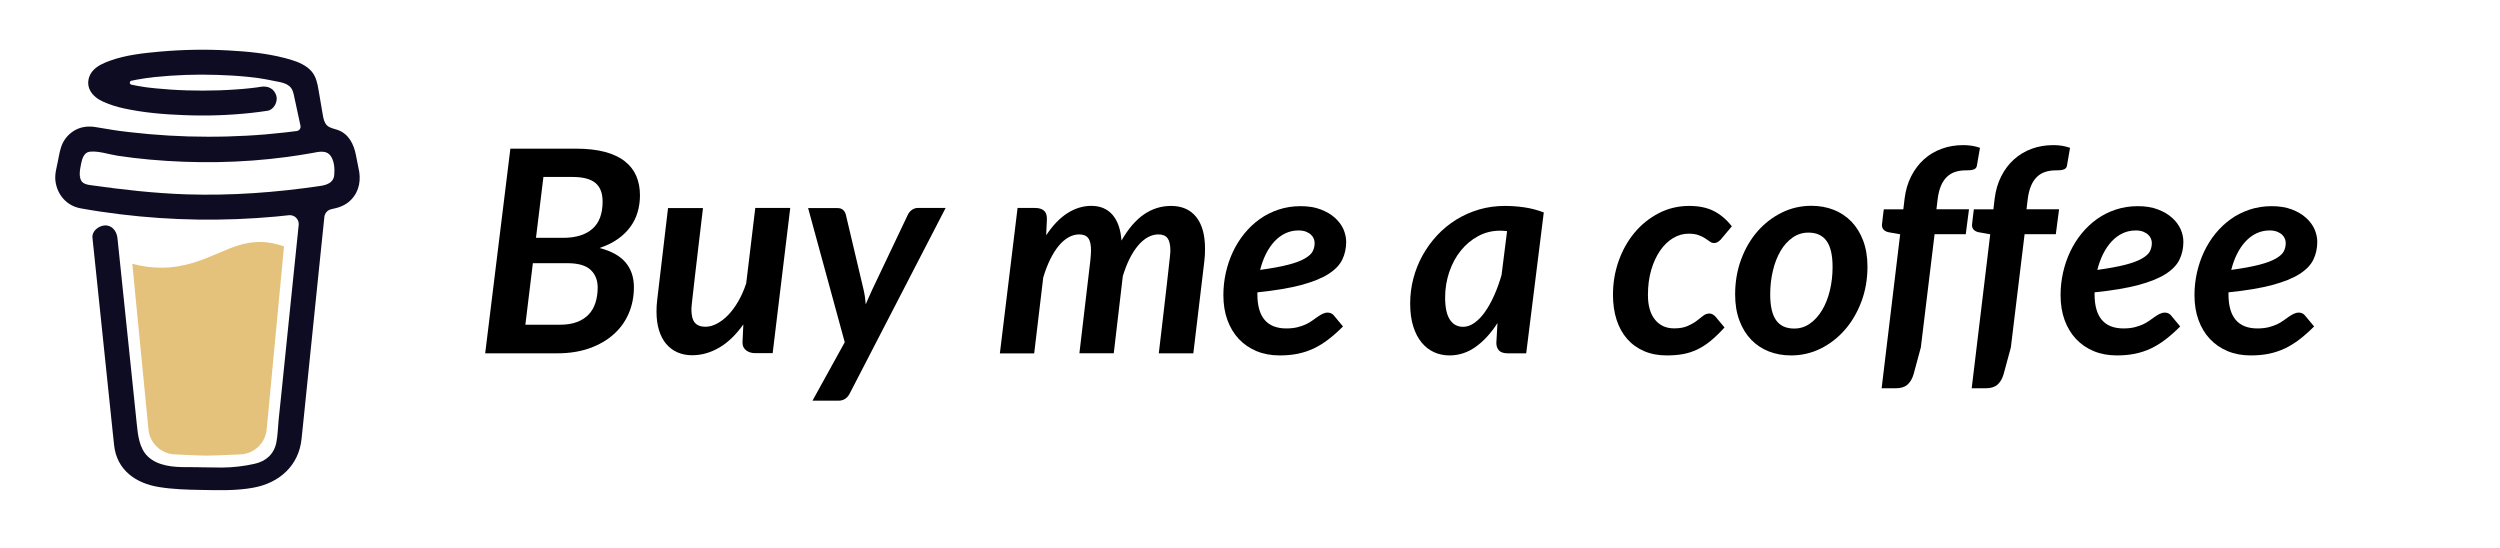
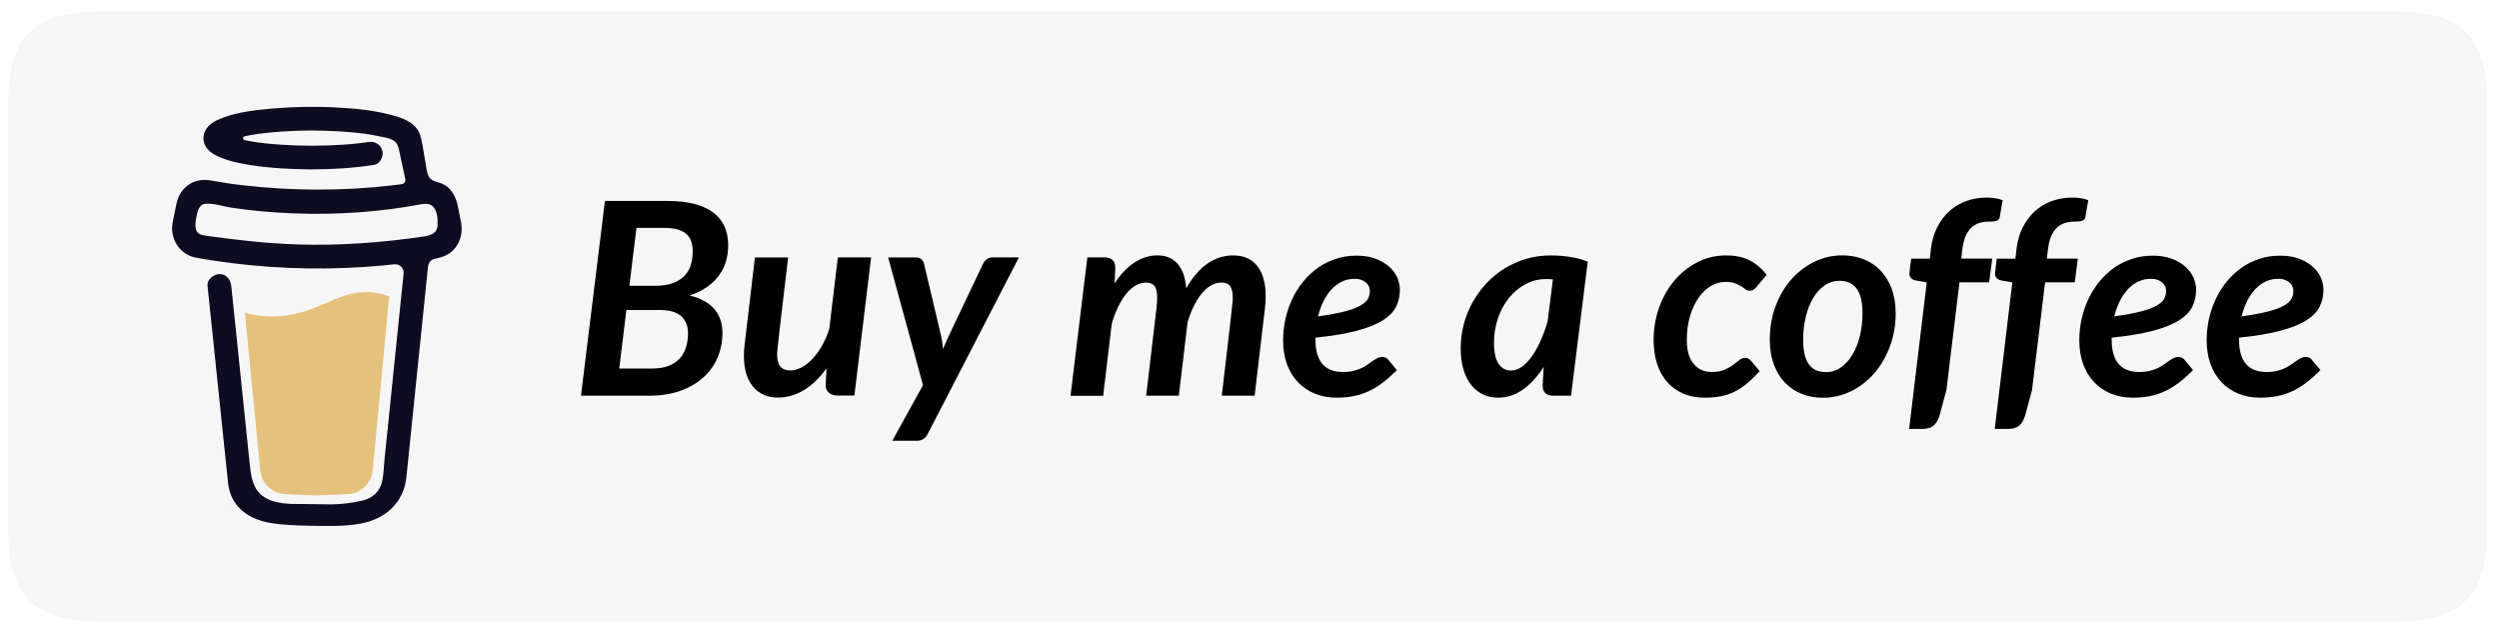
- <svg xmlns="http://www.w3.org/2000/svg" version="1.1" id="Lag_1" x="0px" y="0px" viewBox="0 0 4169 913" style="enable-background:new 0 0 4169 913;" xml:space="preserve">
+ <svg xmlns="http://www.w3.org/2000/svg" version="1.1" id="Lag_1" x="0px" y="0px" viewBox="0 0 4381.8 1105.9" style="enable-background:new 0 0 4381.8 1105.9;" xml:space="preserve">
  <style type="text/css">
- 	.st0{fill:#0D0C22;}
- 	.st1{fill:#E5C27C;}
- 	.st2{enable-background:new    ;}
+ 	.st0{fill:#F6F6F6;}
+ 	.st1{fill:#0D0C22;}
+ 	.st2{fill:#E5C27C;}
+ 	.st3{enable-background:new    ;}
</style>
-   <path class="st0" d="M546.7,253.7l-0.5-0.3l-1.2-0.4C545.5,253.5,546.1,253.7,546.7,253.7z" />
-   <path class="st0" d="M554.1,306.2l-0.6,0.2L554.1,306.2z" />
-   <path class="st0" d="M547,253.6c-0.1,0-0.1,0-0.2,0v0.1C546.8,253.7,546.9,253.7,547,253.6z" />
-   <path class="st0" d="M546.8,253.7L546.8,253.7L546.8,253.7L546.8,253.7z" />
-   <path class="st0" d="M553.6,306.1l0.9-0.5l0.3-0.2l0.3-0.3C554.6,305.4,554.1,305.7,553.6,306.1L553.6,306.1z" />
-   <path class="st0" d="M548.2,254.9l-0.8-0.8l-0.6-0.3C547.1,254.3,547.6,254.7,548.2,254.9L548.2,254.9z" />
-   <path class="st0" d="M339.3,764.3c-0.7,0.3-1.2,0.7-1.7,1.3l0.5-0.3C338.5,765,339,764.6,339.3,764.3z" />
-   <path class="st0" d="M460.6,740.5c0-0.8-0.4-0.6-0.3,2.1c0-0.2,0.1-0.4,0.1-0.6C460.5,741.4,460.5,740.9,460.6,740.5z" />
-   <path class="st0" d="M448,764.3c-0.7,0.3-1.2,0.7-1.7,1.3l0.5-0.3C447.2,765,447.7,764.6,448,764.3z" />
-   <path class="st0" d="M253.8,770c-0.5-0.4-1.1-0.7-1.8-0.8c0.5,0.3,1.1,0.5,1.4,0.7L253.8,770z" />
-   <path class="st0" d="M234.6,751.6c-0.1-0.8-0.3-1.5-0.7-2.2C234.2,750.1,234.4,750.8,234.6,751.6L234.6,751.6z" />
-   <path class="st1" d="M363.8,422.3c-26.4,11.3-56.3,24.1-95.2,24.1c-16.2,0-32.4-2.3-48-6.6l26.9,275.7c2,23.9,21.9,42.3,45.9,42.3  c0,0,38.1,2,50.8,2c13.7,0,54.7-2,54.7-2c24,0,43.9-18.4,45.9-42.3l28.8-304.7c-12.9-4.4-25.8-7.3-40.4-7.3  C407.7,403.5,387.3,412.2,363.8,422.3z" />
-   <path class="st0" d="M137.4,304.6l0.5,0.4l0.3,0.2C137.9,305,137.7,304.8,137.4,304.6z" />
-   <path class="st0" d="M597.6,279.2l-4-20.4c-3.6-18.3-11.9-35.6-30.7-42.2c-6-2.1-12.9-3-17.5-7.4s-6-11.2-7.1-17.5  c-2-11.6-3.8-23.2-5.9-34.7c-1.8-9.9-3.1-21.1-7.7-30.2c-5.9-12.2-18.2-19.4-30.5-24.1c-6.3-2.3-12.7-4.3-19.2-5.9  c-30.6-8-62.7-11-94.2-12.7c-37.8-2.1-75.7-1.4-113.3,1.9c-28,2.5-57.6,5.6-84.2,15.3c-9.7,3.5-19.8,7.8-27.2,15.3  c-9.1,9.2-12.1,23.5-5.4,35.1c4.7,8.2,12.7,14,21.2,17.8c11,4.9,22.6,8.7,34.4,11.2c32.9,7.2,67,10.1,100.7,11.3  c37.3,1.5,74.6,0.3,111.7-3.7c9.2-1,18.3-2.2,27.5-3.6c10.8-1.7,17.7-15.7,14.5-25.5c-3.8-11.7-14-16.3-25.5-14.5  c-1.7,0.3-3.4,0.5-5.1,0.8l-1.2,0.2c-3.9,0.5-7.8,1-11.7,1.4c-8.1,0.9-16.2,1.6-24.3,2.1c-18.2,1.3-36.4,1.9-54.6,1.9  c-17.9,0-35.8-0.5-53.7-1.7c-8.1-0.5-16.3-1.2-24.4-2c-3.7-0.4-7.4-0.8-11-1.2l-3.5-0.4l-0.8-0.1l-3.6-0.5c-7.4-1.1-14.8-2.4-22.2-4  c-0.7-0.2-1.4-0.6-1.9-1.2c-1.2-1.4-0.9-3.5,0.5-4.7c0.4-0.3,0.9-0.5,1.4-0.7h0.2c6.4-1.4,12.8-2.5,19.2-3.5c2.1-0.3,4.3-0.7,6.4-1  h0.1c4-0.3,8-1,12.1-1.5c34.8-3.6,69.9-4.9,104.9-3.7c17,0.5,34,1.5,50.9,3.2c3.6,0.4,7.2,0.8,10.9,1.2c1.4,0.2,2.8,0.4,4.2,0.5  l2.8,0.4c8.2,1.2,16.3,2.7,24.4,4.4c12,2.6,27.4,3.4,32.7,16.6c1.7,4.2,2.5,8.9,3.4,13.2l1.2,5.6c0,0.1,0.1,0.2,0.1,0.3  c2.8,13.2,5.7,26.4,8.5,39.5c0.2,1,0.2,2,0,3c-0.6,3-3.1,5.3-6.1,5.7h-0.1l-1.7,0.2l-1.7,0.2c-5.4,0.7-10.8,1.4-16.3,2  c-10.7,1.2-21.4,2.3-32.1,3.2c-21.3,1.8-42.7,2.9-64.1,3.5c-10.9,0.3-21.8,0.4-32.7,0.4c-43.4,0-86.7-2.6-129.9-7.6  c-4.7-0.5-9.3-1.1-14-1.7c3.6,0.5-2.6-0.4-3.9-0.5c-3-0.4-5.9-0.9-8.9-1.3c-10-1.5-19.9-3.3-29.8-4.9c-12-2-23.5-1-34.4,4.9  c-8.9,4.9-16.1,12.4-20.7,21.5c-4.7,9.7-6.1,20.2-8.2,30.7c-2.1,10.4-5.4,21.6-4.1,32.3c2.7,23.1,18.8,41.9,42,46  c21.8,4,43.8,7.2,65.8,9.9c86.4,10.6,173.7,11.8,260.4,3.8c7.1-0.7,14.1-1.4,21.1-2.2c8.1-0.9,15.5,5,16.4,13.1c0.1,1,0.1,2.1,0,3.1  l-2.2,21.3c-4.4,43.1-8.9,86.2-13.3,129.3c-4.6,45.3-9.3,90.5-13.9,135.8l-4,38.2c-1.3,12.5-1.4,25.5-3.8,37.9  c-3.8,19.5-17,31.5-36.2,35.8c-17.6,4-35.7,6.1-53.8,6.3c-20.1,0.1-40.1-0.8-60.2-0.7c-21.4,0.1-47.7-1.9-64.2-17.8  c-14.5-14-16.5-35.9-18.5-54.9c-2.6-25.1-5.2-50.2-7.8-75.3l-14.5-139.5l-9.4-90.3c-0.2-1.5-0.3-3-0.5-4.5  c-1.1-10.8-8.7-21.3-20.8-20.8c-10.3,0.5-22,9.2-20.8,20.8l7,66.9l14.4,138.4c4.1,39.3,8.2,78.6,12.3,118c0.8,7.5,1.5,15.1,2.4,22.6  c4.5,41.2,36,63.4,74.9,69.6c22.7,3.7,46,4.4,69.1,4.8c29.6,0.5,59.5,1.6,88.5-3.8c43.1-7.9,75.5-36.7,80.1-81.4  c1.3-12.9,2.6-25.8,4-38.7c4.4-42.7,8.8-85.3,13.1-128l14.3-139.4l6.6-63.9c0.7-6.5,5.5-11.8,11.9-13c12.3-2.4,24.1-6.5,32.9-15.9  C599.7,318.3,602.5,298.8,597.6,279.2z M133.8,293c0.2-0.1-0.2,1.5-0.3,2.3C133.5,294.1,133.5,293.1,133.8,293z M135,302.2  c0.1-0.1,0.4,0.3,0.7,0.8C135.2,302.6,134.9,302.3,135,302.2L135,302.2z M136.2,303.8C136.6,304.5,136.8,304.9,136.2,303.8z   M138.5,305.7L138.5,305.7c0.1,0.1,0.2,0.1,0.2,0.2C138.7,305.9,138.6,305.8,138.5,305.7L138.5,305.7z M552.3,302.9  c-4.4,4.2-11.1,6.2-17.7,7.1c-73.9,11-149,16.5-223.8,14.1c-53.5-1.8-106.4-7.8-159.4-15.3c-5.2-0.7-10.8-1.7-14.4-5.5  c-6.7-7.2-3.4-21.7-1.7-30.5c1.6-8,4.7-18.6,14.2-19.8c14.8-1.7,32.1,4.5,46.7,6.7c17.7,2.7,35.4,4.8,53.2,6.4  c76,6.9,153.2,5.8,228.8-4.3c13.8-1.9,27.5-4,41.2-6.4c12.2-2.2,25.7-6.3,33.1,6.3c5.1,8.6,5.7,20.1,4.9,29.8  C557.2,296,555.4,299.9,552.3,302.9L552.3,302.9z" />
-   <g class="st2">
-     <path d="M809.1,589.2l42-341.3h109.5c18.9,0,35,1.9,48.5,5.5c13.5,3.7,24.5,8.9,33,15.7c8.6,6.8,14.9,14.9,19,24.5   c4.1,9.6,6.1,20.3,6.1,32.1c0,9.8-1.3,19.1-3.9,28c-2.6,8.9-6.6,17.1-12.2,24.7c-5.5,7.6-12.5,14.3-21,20.3   c-8.5,6-18.6,10.9-30.4,14.9c19.4,4.9,33.7,12.8,43.2,23.7c9.4,10.9,14.2,24.8,14.2,41.7c0,15.7-2.9,30.3-8.7,43.8   c-5.8,13.5-14.2,25.1-25.3,34.9c-11,9.8-24.4,17.5-40.2,23.1c-15.8,5.6-33.7,8.4-53.7,8.4H809.1z M888.6,438.8l-12.5,102.7h57.8   c11,0,20.5-1.5,28.3-4.5c7.9-3,14.4-7.2,19.5-12.6c5.1-5.4,8.9-12,11.3-19.6c2.4-7.6,3.7-16,3.7-25.1c0-12.4-3.9-22.3-11.8-29.7   c-7.9-7.4-20.8-11.1-38.7-11.1H888.6z M893.8,396.6h45.3c21.1,0,37.3-5,48.7-14.9c11.4-9.9,17.1-25.1,17.1-45.5   c0-14.3-4.1-24.7-12.2-31.3c-8.1-6.5-20.7-9.8-37.9-9.8h-48.6L893.8,396.6z" />
-     <path d="M1172.3,347c-3.1,26.6-5.8,49.1-8,67.5c-2.2,18.4-4,33.7-5.4,46c-1.4,12.3-2.5,21.9-3.3,29c-0.8,7.1-1.4,12.4-1.8,16   c-0.4,3.6-0.6,6.1-0.7,7.3c-0.1,1.3-0.1,2.3-0.1,3.1c0,10.4,1.9,17.8,5.8,22.3c3.9,4.5,9.7,6.7,17.6,6.7c6.1,0,12.5-1.7,19-5.1   c6.5-3.4,12.8-8.2,18.9-14.5c6.1-6.3,11.7-13.9,16.9-22.9c5.2-9,9.6-19,13.2-30l15.1-125.6h58.3l-29.3,242.1h-29.5   c-2.7,0-5.2-0.4-7.7-1.1c-2.4-0.7-4.6-1.8-6.6-3.2c-2-1.4-3.5-3.2-4.7-5.4c-1.2-2.2-1.8-4.8-1.8-7.8v-0.9l1.4-29.5   c-12.3,17.3-25.7,30.2-40.2,38.7c-14.6,8.5-29.6,12.7-45.2,12.7c-9,0-17.1-1.6-24.4-4.8c-7.3-3.2-13.6-7.9-18.8-14   s-9.2-13.7-12-22.8c-2.8-9-4.2-19.4-4.2-31c0-3.1,0.1-6.3,0.2-9.4c0.2-3.1,0.5-6.4,0.9-9.9L1114,347H1172.3z" />
-     <path d="M1417,656.2c-4.1,8-10.4,12-18.9,12h-43.2l53.8-97.5L1347.6,347h48.9c4.2,0,7.4,1.1,9.6,3.2s3.6,4.7,4.4,7.7l29.7,125.6   c0.9,4.1,1.7,8.1,2.2,12c0.5,3.9,1,7.9,1.3,12c1.7-4.1,3.5-8.1,5.3-12.2c1.8-4,3.7-8.1,5.5-12.2l59.7-125.6   c1.6-3.1,3.9-5.7,6.8-7.7c3-2,6.1-3,9.2-3h46.7L1417,656.2z" />
-     <path d="M1667.4,589.2l29.5-242.4h29.5c6,0,10.7,1.4,14.2,4.2c3.5,2.8,5.2,7.3,5.2,13.5c0,0.2,0,0.4,0,0.7c0,0.3,0,1.4-0.1,3.2   c-0.1,1.8-0.2,4.6-0.4,8.3c-0.2,3.7-0.4,8.9-0.7,15.7c10.9-16.5,22.7-28.8,35.4-36.9c12.7-8.1,26-12.2,39.9-12.2   c14.9,0,26.7,5,35.3,14.9c8.6,9.9,13.6,24.2,15,43c11.3-19.8,23.9-34.4,37.6-43.8c13.8-9.4,28.8-14,45-14   c18.1,0,32.1,6.1,41.9,18.3c9.8,12.2,14.8,29.8,14.8,52.7c0,3.1-0.1,6.5-0.2,10c-0.2,3.5-0.5,7.1-0.9,10.7L1990,589.2h-57.6   c3.1-26.7,5.8-49.4,8-68.1c2.2-18.6,4-34.2,5.4-46.7c1.4-12.5,2.5-22.3,3.3-29.4c0.8-7.1,1.4-12.5,1.8-16.4   c0.4-3.9,0.6-6.5,0.7-7.8c0.1-1.3,0.1-2.4,0.1-3.2c0-9.4-1.6-16.2-4.7-20.4c-3.1-4.2-8.3-6.3-15.3-6.3c-6,0-11.8,1.6-17.5,4.7   c-5.7,3.1-11.1,7.7-16.2,13.7c-5.1,6-9.8,13.3-14.2,21.9c-4.3,8.7-8.1,18.4-11.4,29.3l-15.1,128.6H1800l18.2-154.1   c0.3-3.3,0.6-6.4,0.8-9.3c0.2-2.9,0.4-5.6,0.4-8.1c0-9.4-1.5-16.2-4.6-20.4c-3.1-4.2-8.1-6.3-15.2-6.3c-6.1,0-12.1,1.7-17.9,5   c-5.8,3.3-11.3,8.1-16.4,14.3c-5.1,6.2-9.8,13.8-14.2,22.7c-4.3,8.9-8.1,18.8-11.4,29.9l-15.1,126.5H1667.4z" />
-     <path d="M2244.9,403.2c0,10.9-2.2,20.8-6.5,29.7c-4.3,9-12.1,17-23.2,24.1c-11.2,7.1-26.3,13.2-45.4,18.3   c-19.1,5.1-43.5,9.2-73,12.2v3.1c0,38.1,16.1,57.1,48.4,57.1c6.9,0,13.1-0.7,18.4-2c5.3-1.3,10-3,14-4.8c4-1.9,7.6-4,10.9-6.4   c3.2-2.4,6.2-4.5,9-6.4c2.8-1.9,5.5-3.5,8.1-4.8c2.7-1.3,5.6-2,8.7-2c1.9,0,3.8,0.4,5.7,1.3c1.9,0.9,3.5,2.2,4.7,3.9l14.9,17.9   c-8.3,8.3-16.5,15.6-24.5,21.7c-8,6.1-16.2,11.2-24.5,15.1c-8.3,3.9-17.2,6.8-26.4,8.7c-9.3,1.9-19.4,2.8-30.4,2.8   c-14.2,0-27-2.4-38.5-7.2c-11.5-4.8-21.3-11.6-29.5-20.3c-8.2-8.7-14.5-19.3-19-31.6c-4.5-12.3-6.7-26.2-6.7-41.4   c0-12.7,1.4-25.3,4.1-37.5c2.8-12.3,6.7-23.9,11.9-34.9c5.2-11,11.6-21.2,19.1-30.4c7.6-9.3,16.1-17.3,25.6-24.1   c9.5-6.8,20-12,31.4-15.8c11.4-3.8,23.6-5.7,36.7-5.7c12.7,0,23.9,1.8,33.4,5.4c9.5,3.6,17.5,8.3,23.8,14   c6.4,5.7,11.1,12.2,14.3,19.2C2243.3,389.5,2244.9,396.4,2244.9,403.2z M2165.4,384.3c-7.9,0-15.2,1.6-21.9,4.8   c-6.8,3.2-12.9,7.8-18.3,13.6c-5.4,5.8-10.1,12.8-14.2,20.9c-4,8.1-7.2,17-9.6,26.5c19.5-2.7,35.2-5.6,47.1-8.7   c11.9-3.1,21.1-6.6,27.6-10.4c6.5-3.8,10.9-7.8,13-12s3.2-8.8,3.2-13.7c0-2.4-0.5-4.8-1.5-7.3c-1-2.5-2.6-4.8-4.7-6.7   c-2.1-2-4.9-3.6-8.3-5C2174.4,385,2170.2,384.3,2165.4,384.3z" />
-     <path d="M2545.1,589.2h-30.7c-7.1,0-12-1.7-14.9-5s-4.2-7.5-4.2-12.5l1.9-33c-10.7,16.7-22.7,29.9-36.1,39.5   c-13.4,9.7-28.1,14.5-44.1,14.5c-9.1,0-17.7-1.8-25.6-5.4c-7.9-3.6-14.9-9-20.8-16.2c-5.9-7.2-10.5-16.1-13.9-26.9   c-3.4-10.8-5.1-23.4-5.1-37.9c0-14.5,1.8-28.6,5.4-42.2c3.6-13.7,8.8-26.5,15.5-38.6c6.7-12,14.8-23.1,24.2-33.2   c9.4-10.1,20-18.7,31.7-26c11.7-7.2,24.4-12.9,38-16.9c13.6-4,28-6,43.1-6c10.9,0,21.7,0.8,32.7,2.4c10.9,1.6,21.7,4.4,32.2,8.5   L2545.1,589.2z M2439.8,545c6.4,0,12.8-2.2,19-6.6c6.2-4.4,12.1-10.5,17.6-18.3c5.5-7.8,10.6-17,15.3-27.5   c4.7-10.5,8.8-21.9,12.3-34l9.2-73.2c-4.2-0.5-8.2-0.7-11.8-0.7c-13.1,0-25.2,3-36.3,9c-11.2,6-20.8,14-29,24.2   c-8.2,10.1-14.6,21.9-19.2,35.4c-4.6,13.5-7,27.7-7,42.6c0,17,2.7,29.4,8,37.3C2423.2,541.1,2430.5,545,2439.8,545z" />
-     <path d="M2852.7,568.4c-7.3,6-14.8,10.8-22.3,14.4c-7.6,3.6-15.5,6.2-23.8,7.7c-8.3,1.5-17.5,2.2-27.4,2.2c-14,0-26.5-2.4-37.6-7.2   c-11.1-4.8-20.5-11.6-28.2-20.4c-7.7-8.8-13.6-19.4-17.6-31.9c-4-12.4-6-26.3-6-41.5c0-19.7,3.1-38.4,9.4-56.3   c6.3-17.9,15.1-33.6,26.4-47.2c11.3-13.6,24.8-24.5,40.4-32.6c15.6-8.1,32.6-12.2,51-12.2c16,0,29.7,2.8,40.9,8.5   c11.2,5.7,21.3,14.2,30.1,25.5l-18.6,22.2c-1.4,1.4-3,2.7-4.8,3.9c-1.8,1.2-3.8,1.8-6,1.8c-2.7,0-5.1-0.8-7.3-2.5   c-2.2-1.7-4.8-3.4-7.7-5.3c-2.9-1.9-6.5-3.7-10.9-5.3c-4.3-1.7-10-2.5-16.9-2.5c-9,0-17.5,2.4-25.7,7.3   c-8.2,4.9-15.4,11.8-21.6,20.8c-6.2,9-11.2,19.7-14.9,32.3c-3.7,12.6-5.5,26.5-5.5,41.8c0,17.8,3.9,31.5,11.8,41.2   c7.9,9.7,18.5,14.5,31.9,14.5c9,0,16.4-1.3,22.3-3.9c5.9-2.6,10.9-5.4,15-8.5c4.1-3.1,7.7-5.9,11-8.5c3.2-2.6,6.7-3.9,10.5-3.9   c1.9,0,3.7,0.5,5.5,1.5c1.8,1,3.4,2.3,4.8,3.9l14.9,17.9C2867.7,555,2860,562.4,2852.7,568.4z" />
-     <path d="M2986.8,592.7c-13.4,0-25.8-2.2-37.2-6.7c-11.4-4.5-21.2-11.1-29.5-19.7c-8.3-8.7-14.8-19.3-19.5-31.9   c-4.7-12.6-7.1-27-7.1-43.2c0-20.9,3.3-40.4,10-58.5c6.7-18.1,15.8-33.7,27.4-47c11.6-13.2,25.1-23.6,40.5-31.2   c15.4-7.6,31.9-11.3,49.3-11.3c13.4,0,25.8,2.2,37.2,6.7c11.4,4.5,21.3,11.1,29.6,19.7c8.3,8.7,14.9,19.3,19.6,31.9   c4.7,12.6,7.1,27,7.1,43.2c0,20.8-3.4,40.2-10.1,58.2c-6.8,18-15.9,33.7-27.5,47c-11.6,13.3-25.1,23.8-40.5,31.4   C3020.8,588.9,3004.3,592.7,2986.8,592.7z M2992,547.9c9.8,0,18.6-2.8,26.4-8.4c7.9-5.6,14.6-13.1,20.2-22.4   c5.6-9.4,9.9-20.3,12.9-32.7c3-12.4,4.5-25.5,4.5-39.2c0-19.7-3.3-34.1-10-43.4c-6.7-9.3-16.8-13.9-30.3-13.9   c-9.8,0-18.6,2.8-26.4,8.3c-7.9,5.5-14.6,13-20.1,22.4c-5.5,9.4-9.8,20.4-12.7,32.8c-3,12.4-4.5,25.6-4.5,39.4   c0,19.7,3.3,34.1,9.9,43.3C2968.4,543.3,2978.5,547.9,2992,547.9z" />
-     <path d="M3226.1,390.7l-22.9,188.6l-12,44.4c-2.2,7.7-5.6,13.6-10.3,17.7c-4.6,4.1-11.2,6.1-19.7,6.1h-23.4l30.9-256.8l-18.6-3.3   c-3.5-0.6-6.3-1.9-8.5-3.9c-2.2-2-3.3-4.8-3.3-8.4c0-0.2,0-0.5,0.1-0.9c0.1-0.5,0.2-1.5,0.4-3.2c0.2-1.7,0.4-4.2,0.8-7.6   c0.4-3.4,1-8.1,1.8-14.3h32.6l2.1-17.9c1.7-13.8,5.4-26.3,11-37.3c5.6-11,12.7-20.4,21.2-28.1c8.6-7.7,18.4-13.6,29.6-17.7   c11.2-4.1,23.2-6.1,36.1-6.1c10.1,0,19.4,1.5,27.8,4.5l-5.2,30.2c-0.3,1.7-1.1,3.1-2.2,4.1c-1.2,1-2.6,1.8-4.4,2.2   c-1.7,0.5-3.7,0.8-5.8,0.9c-2.1,0.2-4.3,0.2-6.5,0.2c-6.3,0-12.1,0.9-17.3,2.6c-5.3,1.7-9.9,4.5-13.9,8.4c-4,3.9-7.3,8.9-9.9,15.1   c-2.6,6.2-4.4,13.8-5.5,22.8l-1.9,16h54.3l-5.4,41.5H3226.1z" />
-     <path d="M3376.2,390.7l-22.9,188.6l-12,44.4c-2.2,7.7-5.6,13.6-10.3,17.7c-4.6,4.1-11.2,6.1-19.7,6.1H3288l30.9-256.8l-18.6-3.3   c-3.5-0.6-6.3-1.9-8.5-3.9c-2.2-2-3.3-4.8-3.3-8.4c0-0.2,0-0.5,0.1-0.9c0.1-0.5,0.2-1.5,0.4-3.2c0.2-1.7,0.4-4.2,0.8-7.6   c0.4-3.4,1-8.1,1.8-14.3h32.6l2.1-17.9c1.7-13.8,5.4-26.3,11-37.3c5.6-11,12.7-20.4,21.2-28.1c8.6-7.7,18.4-13.6,29.6-17.7   c11.2-4.1,23.2-6.1,36.1-6.1c10.1,0,19.4,1.5,27.8,4.5l-5.2,30.2c-0.3,1.7-1.1,3.1-2.2,4.1c-1.2,1-2.6,1.8-4.4,2.2   c-1.7,0.5-3.7,0.8-5.8,0.9c-2.1,0.2-4.3,0.2-6.5,0.2c-6.3,0-12.1,0.9-17.3,2.6c-5.3,1.7-9.9,4.5-13.9,8.4c-4,3.9-7.3,8.9-9.9,15.1   c-2.6,6.2-4.4,13.8-5.5,22.8l-1.9,16h54.3l-5.4,41.5H3376.2z" />
-     <path d="M3641,403.2c0,10.9-2.2,20.8-6.5,29.7c-4.3,9-12.1,17-23.2,24.1c-11.2,7.1-26.3,13.2-45.4,18.3c-19.1,5.1-43.5,9.2-73,12.2   v3.1c0,38.1,16.1,57.1,48.4,57.1c6.9,0,13.1-0.7,18.4-2c5.3-1.3,10-3,14-4.8c4-1.9,7.6-4,10.9-6.4c3.2-2.4,6.2-4.5,9-6.4   c2.8-1.9,5.5-3.5,8.1-4.8c2.7-1.3,5.6-2,8.7-2c1.9,0,3.8,0.4,5.7,1.3c1.9,0.9,3.5,2.2,4.7,3.9l14.9,17.9   c-8.3,8.3-16.5,15.6-24.5,21.7c-8,6.1-16.2,11.2-24.5,15.1c-8.3,3.9-17.2,6.8-26.4,8.7c-9.3,1.9-19.4,2.8-30.4,2.8   c-14.2,0-27-2.4-38.5-7.2c-11.5-4.8-21.3-11.6-29.5-20.3c-8.2-8.7-14.5-19.3-19-31.6c-4.5-12.3-6.7-26.2-6.7-41.4   c0-12.7,1.4-25.3,4.1-37.5c2.8-12.3,6.7-23.9,11.9-34.9c5.2-11,11.6-21.2,19.1-30.4c7.6-9.3,16.1-17.3,25.6-24.1   c9.5-6.8,20-12,31.4-15.8c11.4-3.8,23.6-5.7,36.7-5.7c12.7,0,23.9,1.8,33.4,5.4c9.5,3.6,17.5,8.3,23.8,14   c6.4,5.7,11.1,12.2,14.3,19.2C3639.5,389.5,3641,396.4,3641,403.2z M3561.5,384.3c-7.9,0-15.2,1.6-21.9,4.8   c-6.8,3.2-12.9,7.8-18.3,13.6c-5.4,5.8-10.1,12.8-14.2,20.9c-4,8.1-7.2,17-9.6,26.5c19.5-2.7,35.2-5.6,47.1-8.7   c11.9-3.1,21.1-6.6,27.6-10.4c6.5-3.8,10.9-7.8,13-12s3.2-8.8,3.2-13.7c0-2.4-0.5-4.8-1.5-7.3c-1-2.5-2.6-4.8-4.7-6.7   c-2.1-2-4.9-3.6-8.3-5C3570.5,385,3566.4,384.3,3561.5,384.3z" />
-     <path d="M3864.3,403.2c0,10.9-2.2,20.8-6.5,29.7c-4.3,9-12.1,17-23.2,24.1c-11.2,7.1-26.3,13.2-45.4,18.3   c-19.1,5.1-43.5,9.2-73,12.2v3.1c0,38.1,16.1,57.1,48.4,57.1c6.9,0,13.1-0.7,18.4-2c5.3-1.3,10-3,14-4.8c4-1.9,7.6-4,10.9-6.4   c3.2-2.4,6.2-4.5,9-6.4c2.8-1.9,5.5-3.5,8.1-4.8c2.7-1.3,5.6-2,8.7-2c1.9,0,3.8,0.4,5.7,1.3c1.9,0.9,3.5,2.2,4.7,3.9l14.9,17.9   c-8.3,8.3-16.5,15.6-24.5,21.7c-8,6.1-16.2,11.2-24.5,15.1c-8.3,3.9-17.2,6.8-26.4,8.7c-9.3,1.9-19.4,2.8-30.4,2.8   c-14.2,0-27-2.4-38.5-7.2c-11.5-4.8-21.3-11.6-29.5-20.3c-8.2-8.7-14.5-19.3-19-31.6c-4.5-12.3-6.7-26.2-6.7-41.4   c0-12.7,1.4-25.3,4.1-37.5c2.8-12.3,6.7-23.9,11.9-34.9c5.2-11,11.6-21.2,19.1-30.4c7.6-9.3,16.1-17.3,25.6-24.1   c9.5-6.8,20-12,31.4-15.8c11.4-3.8,23.6-5.7,36.7-5.7c12.7,0,23.9,1.8,33.4,5.4c9.5,3.6,17.5,8.3,23.8,14   c6.4,5.7,11.1,12.2,14.3,19.2C3862.7,389.5,3864.3,396.4,3864.3,403.2z M3784.8,384.3c-7.9,0-15.2,1.6-21.9,4.8   c-6.8,3.2-12.9,7.8-18.3,13.6c-5.4,5.8-10.1,12.8-14.2,20.9c-4,8.1-7.2,17-9.6,26.5c19.5-2.7,35.2-5.6,47.1-8.7   c11.9-3.1,21.1-6.6,27.6-10.4c6.5-3.8,10.9-7.8,13-12s3.2-8.8,3.2-13.7c0-2.4-0.5-4.8-1.5-7.3c-1-2.5-2.6-4.8-4.7-6.7   c-2.1-2-4.9-3.6-8.3-5C3793.8,385,3789.6,384.3,3784.8,384.3z" />
+   <path class="st0" d="M4201.1,1089.3H174.7c-115.1,0-160.3-45.2-160.3-160.3V180.2c0-115.1,45.2-160.3,160.3-160.3h4026.3  c115.1,0,160.3,45.2,160.3,160.3V929C4361.4,1044.1,4316.2,1089.3,4201.1,1089.3z" />
+   <path class="st1" d="M687.7,368.1l-0.5-0.3l-1.2-0.4C686.5,367.9,687.1,368.1,687.7,368.1z" />
+   <path class="st1" d="M695.1,420.6l-0.6,0.2L695.1,420.6z" />
+   <path class="st1" d="M688,368c-0.1,0-0.1,0-0.2,0v0.1C687.8,368.1,687.9,368.1,688,368z" />
+   <path class="st1" d="M687.7,368.1L687.7,368.1L687.7,368.1L687.7,368.1z" />
+   <path class="st1" d="M694.6,420.5l0.9-0.5l0.3-0.2l0.3-0.3C695.6,419.8,695.1,420.1,694.6,420.5L694.6,420.5z" />
+   <path class="st1" d="M689.2,369.3l-0.8-0.8l-0.6-0.3C688.1,368.7,688.6,369.1,689.2,369.3L689.2,369.3z" />
+   <path class="st1" d="M480.3,878.7c-0.7,0.3-1.2,0.7-1.7,1.3l0.5-0.3C479.5,879.4,480,879,480.3,878.7z" />
+   <path class="st1" d="M601.6,854.9c0-0.8-0.4-0.6-0.3,2.1c0-0.2,0.1-0.4,0.1-0.6C601.5,855.8,601.5,855.3,601.6,854.9z" />
+   <path class="st1" d="M589,878.7c-0.7,0.3-1.2,0.7-1.7,1.3l0.5-0.3C588.2,879.4,588.7,879,589,878.7z" />
+   <path class="st1" d="M394.8,884.4c-0.5-0.4-1.1-0.7-1.8-0.8c0.5,0.3,1.1,0.5,1.4,0.7L394.8,884.4z" />
+   <path class="st1" d="M375.6,866c-0.1-0.8-0.3-1.5-0.7-2.2C375.2,864.5,375.4,865.2,375.6,866L375.6,866z" />
+   <path class="st2" d="M572.6,530.7c-26.4,11.3-56.3,24.1-95.2,24.1c-16.2,0-32.4-2.3-48-6.6l26.9,275.7c2,23.9,21.9,42.3,45.9,42.3  c0,0,38.1,2,50.8,2c13.7,0,54.7-2,54.7-2c24,0,43.9-18.4,45.9-42.3l28.8-304.7c-12.9-4.4-25.8-7.3-40.4-7.3  C616.5,511.9,596.1,520.6,572.6,530.7z" />
+   <path class="st1" d="M278.4,419l0.5,0.4l0.3,0.2C278.9,419.4,278.7,419.2,278.4,419z" />
+   <g>
+     <path class="st1" d="M807.2,383.5l-4-20.4c-3.6-18.3-11.9-35.6-30.7-42.2c-6-2.1-12.9-3-17.5-7.4c-4.6-4.4-6-11.2-7.1-17.5   c-2-11.6-3.8-23.2-5.9-34.7c-1.8-9.9-3.1-21.1-7.7-30.2c-5.9-12.2-18.2-19.4-30.5-24.1c-6.3-2.3-12.7-4.3-19.2-5.9   c-30.6-8-62.7-11-94.2-12.7c-37.8-2.1-75.7-1.4-113.3,1.9c-28,2.5-57.6,5.6-84.2,15.3c-9.7,3.5-19.8,7.8-27.2,15.3   c-9.1,9.2-12.1,23.5-5.4,35.1c4.7,8.2,12.7,14,21.2,17.8c11,4.9,22.6,8.7,34.4,11.2c32.9,7.2,67,10.1,100.7,11.3   c37.3,1.5,74.6,0.3,111.7-3.7c9.2-1,18.3-2.2,27.5-3.6c10.8-1.7,17.7-15.7,14.5-25.5c-3.8-11.7-14-16.3-25.5-14.5   c-1.7,0.3-3.4,0.5-5.1,0.8l-1.2,0.2c-3.9,0.5-7.8,1-11.7,1.4c-8.1,0.9-16.2,1.6-24.3,2.1c-18.2,1.3-36.4,1.9-54.6,1.9   c-17.9,0-35.8-0.5-53.7-1.7c-8.1-0.5-16.3-1.2-24.4-2c-3.7-0.4-7.4-0.8-11-1.2l-3.5-0.4l-0.8-0.1l-3.6-0.5   c-7.4-1.1-14.8-2.4-22.2-4c-0.7-0.2-1.4-0.6-1.9-1.2c-1.2-1.4-0.9-3.5,0.5-4.7c0.4-0.3,0.9-0.5,1.4-0.7h0.2   c6.4-1.4,12.8-2.5,19.2-3.5c2.1-0.3,4.3-0.7,6.4-1h0.1c4-0.3,8-1,12.1-1.5c34.8-3.6,69.9-4.9,104.9-3.7c17,0.5,34,1.5,50.9,3.2   c3.6,0.4,7.2,0.8,10.9,1.2c1.4,0.2,2.8,0.4,4.2,0.5l2.8,0.4c8.2,1.2,16.3,2.7,24.4,4.4c12,2.6,27.4,3.4,32.7,16.6   c1.7,4.2,2.5,8.9,3.4,13.2l1.2,5.6c0,0.1,0.1,0.2,0.1,0.3c2.8,13.2,5.7,26.4,8.5,39.5c0.2,1,0.2,2,0,3c-0.6,3-3.1,5.3-6.1,5.7h-0.1   l-1.7,0.2l-1.7,0.2c-5.4,0.7-10.8,1.4-16.3,2c-10.7,1.2-21.4,2.3-32.1,3.2c-21.3,1.8-42.7,2.9-64.1,3.5   c-10.9,0.3-21.8,0.4-32.7,0.4c-43.4,0-86.7-2.6-129.9-7.6c-4.7-0.5-9.3-1.1-14-1.7c3.6,0.5-2.6-0.4-3.9-0.5c-3-0.4-5.9-0.9-8.9-1.3   c-10-1.5-19.9-3.3-29.8-4.9c-12-2-23.5-1-34.4,4.9c-8.9,4.9-16.1,12.4-20.7,21.5c-4.7,9.7-6.1,20.2-8.2,30.7s-5.4,21.6-4.1,32.3   c2.7,23.1,18.8,41.9,42,46c21.8,4,43.8,7.2,65.8,9.9c86.4,10.6,173.7,11.8,260.4,3.8c7.1-0.7,14.1-1.4,21.1-2.2   c8.1-0.9,15.5,5,16.4,13.1c0.1,1,0.1,2.1,0,3.1l-2.2,21.3c-4.4,43.1-8.9,86.2-13.3,129.3c-4.6,45.3-9.3,90.5-13.9,135.8l-4,38.2   c-1.3,12.5-1.4,25.5-3.8,37.9c-3.8,19.5-17,31.5-36.2,35.8c-17.6,4-35.7,6.1-53.8,6.3c-20.1,0.1-40.1-0.8-60.2-0.7   c-21.4,0.1-47.7-1.9-64.2-17.8c-14.5-14-16.5-35.9-18.5-54.9c-2.6-25.1-5.2-50.2-7.8-75.3L415.4,596l-9.4-90.3   c-0.2-1.5-0.3-3-0.5-4.5c-1.1-10.8-8.7-21.3-20.8-20.8c-10.3,0.5-22,9.2-20.8,20.8l7,66.9l14.4,138.4c4.1,39.3,8.2,78.6,12.3,118   c0.8,7.5,1.5,15.1,2.4,22.6c4.5,41.2,36,63.4,74.9,69.6c22.7,3.7,46,4.4,69.1,4.8c29.6,0.5,59.5,1.6,88.5-3.8   c43.1-7.9,75.5-36.7,80.1-81.4c1.3-12.9,2.6-25.8,4-38.7c4.4-42.7,8.8-85.3,13.1-128L744,530.5l6.6-63.9c0.7-6.5,5.5-11.8,11.9-13   c12.3-2.4,24.1-6.5,32.9-15.9C809.4,422.6,812.2,403.2,807.2,383.5z M343.5,397.3c0.2-0.1-0.2,1.5-0.3,2.3   C343.1,398.5,343.2,397.4,343.5,397.3z M344.7,406.6c0.1-0.1,0.4,0.3,0.7,0.8C344.9,406.9,344.6,406.6,344.7,406.6L344.7,406.6z    M345.8,408.1C346.3,408.8,346.5,409.3,345.8,408.1z M348.2,410.1L348.2,410.1c0.1,0.1,0.2,0.1,0.2,0.2   C348.3,410.2,348.3,410.1,348.2,410.1L348.2,410.1z M762,407.2c-4.4,4.2-11.1,6.2-17.7,7.1c-73.9,11-149,16.5-223.8,14.1   c-53.5-1.8-106.4-7.8-159.4-15.3c-5.2-0.7-10.8-1.7-14.4-5.5c-6.7-7.2-3.4-21.7-1.7-30.5c1.6-8,4.7-18.6,14.2-19.8   c14.8-1.7,32.1,4.5,46.7,6.7c17.7,2.7,35.4,4.8,53.2,6.4c76,6.9,153.2,5.8,228.8-4.3c13.8-1.9,27.5-4,41.2-6.4   c12.2-2.2,25.7-6.3,33.1,6.3c5.1,8.6,5.7,20.1,4.9,29.8C766.9,400.3,765.1,404.3,762,407.2L762,407.2z" />
+     <g class="st3">
+       <path d="M1018.7,693.5l42-341.3h109.5c18.9,0,35,1.9,48.5,5.5c13.5,3.7,24.5,8.9,33,15.7c8.6,6.8,14.9,14.9,19,24.5    c4.1,9.6,6.1,20.3,6.1,32.1c0,9.8-1.3,19.1-3.9,28c-2.6,8.9-6.6,17.1-12.2,24.7c-5.5,7.6-12.5,14.3-21,20.3    c-8.5,6-18.6,10.9-30.4,14.9c19.4,4.9,33.7,12.8,43.2,23.7c9.4,10.9,14.2,24.8,14.2,41.7c0,15.7-2.9,30.3-8.7,43.8    c-5.8,13.5-14.2,25.1-25.3,34.9c-11,9.8-24.4,17.5-40.2,23.1c-15.8,5.6-33.7,8.4-53.7,8.4H1018.7z M1098.3,543.2l-12.5,102.7h57.8    c11,0,20.5-1.5,28.3-4.5c7.9-3,14.4-7.2,19.5-12.6c5.1-5.4,8.9-12,11.3-19.6c2.4-7.6,3.7-16,3.7-25.1c0-12.4-3.9-22.3-11.8-29.7    c-7.9-7.4-20.8-11.1-38.7-11.1H1098.3z M1103.5,500.9h45.3c21.1,0,37.3-5,48.7-14.9c11.4-9.9,17.1-25.1,17.1-45.5    c0-14.3-4.1-24.7-12.2-31.3c-8.1-6.5-20.7-9.8-37.9-9.8H1116L1103.5,500.9z" />
+       <path d="M1381.9,451.4c-3.1,26.6-5.8,49.1-8,67.5c-2.2,18.4-4,33.7-5.4,46c-1.4,12.3-2.5,21.9-3.3,29c-0.8,7.1-1.4,12.4-1.8,16    c-0.4,3.6-0.6,6.1-0.7,7.3c-0.1,1.3-0.1,2.3-0.1,3.1c0,10.4,1.9,17.8,5.8,22.3c3.9,4.5,9.7,6.7,17.6,6.7c6.1,0,12.5-1.7,19-5.1    c6.5-3.4,12.8-8.2,18.9-14.5c6.1-6.3,11.7-13.9,16.9-22.9c5.2-9,9.6-19,13.2-30l15.1-125.6h58.3l-29.3,242.1h-29.5    c-2.7,0-5.2-0.4-7.7-1.1c-2.4-0.7-4.6-1.8-6.6-3.2c-2-1.4-3.5-3.2-4.7-5.4c-1.2-2.2-1.8-4.8-1.8-7.8v-0.9l1.4-29.5    c-12.3,17.3-25.7,30.2-40.2,38.7c-14.6,8.5-29.6,12.7-45.2,12.7c-9,0-17.1-1.6-24.4-4.8c-7.3-3.2-13.6-7.9-18.8-14    s-9.2-13.7-12-22.8c-2.8-9-4.2-19.4-4.2-31c0-3.1,0.1-6.3,0.2-9.4c0.2-3.1,0.5-6.4,0.9-9.9l18.2-153.6H1381.9z" />
+       <path d="M1626.7,760.5c-4.1,8-10.4,12-18.9,12h-43.2l53.8-97.5l-61.1-223.7h48.9c4.2,0,7.4,1.1,9.6,3.2s3.6,4.7,4.4,7.7    l29.7,125.6c0.9,4.1,1.7,8.1,2.2,12c0.5,3.9,1,7.9,1.3,12c1.7-4.1,3.5-8.1,5.3-12.2c1.8-4,3.7-8.1,5.5-12.2l59.7-125.6    c1.6-3.1,3.9-5.7,6.8-7.7c3-2,6.1-3,9.2-3h46.7L1626.7,760.5z" />
+       <path d="M1877.1,693.5l29.5-242.4h29.5c6,0,10.7,1.4,14.2,4.2c3.5,2.8,5.2,7.3,5.2,13.5c0,0.2,0,0.4,0,0.7c0,0.3,0,1.4-0.1,3.2    c-0.1,1.8-0.2,4.6-0.4,8.3c-0.2,3.7-0.4,8.9-0.7,15.7c10.9-16.5,22.7-28.8,35.4-36.9c12.7-8.1,26-12.2,39.9-12.2    c14.9,0,26.7,5,35.3,14.9c8.6,9.9,13.6,24.2,15,43c11.3-19.8,23.9-34.4,37.6-43.8c13.8-9.4,28.8-14,45-14    c18.1,0,32.1,6.1,41.9,18.3c9.8,12.2,14.8,29.8,14.8,52.7c0,3.1-0.1,6.5-0.2,10c-0.2,3.5-0.5,7.1-0.9,10.7l-18.2,154.1h-57.6    c3.1-26.7,5.8-49.4,8-68.1c2.2-18.6,4-34.2,5.4-46.7c1.4-12.5,2.5-22.3,3.3-29.4c0.8-7.1,1.4-12.5,1.8-16.4    c0.4-3.9,0.6-6.5,0.7-7.8c0.1-1.3,0.1-2.4,0.1-3.2c0-9.4-1.6-16.2-4.7-20.4c-3.1-4.2-8.3-6.3-15.3-6.3c-6,0-11.8,1.6-17.5,4.7    c-5.7,3.1-11.1,7.7-16.2,13.7c-5.1,6-9.8,13.3-14.2,21.9c-4.3,8.7-8.1,18.4-11.4,29.3L2067,693.5h-57.3l18.2-154.1    c0.3-3.3,0.6-6.4,0.8-9.3c0.2-2.9,0.4-5.6,0.4-8.1c0-9.4-1.5-16.2-4.6-20.4c-3.1-4.2-8.1-6.3-15.2-6.3c-6.1,0-12.1,1.7-17.9,5    c-5.8,3.3-11.3,8.1-16.4,14.3c-5.1,6.2-9.8,13.8-14.2,22.7c-4.3,8.9-8.1,18.8-11.4,29.9l-15.1,126.5H1877.1z" />
+       <path d="M2454.6,507.5c0,10.9-2.2,20.8-6.5,29.7c-4.3,9-12.1,17-23.2,24.1c-11.2,7.1-26.3,13.2-45.4,18.3    c-19.1,5.1-43.5,9.2-73,12.2v3.1c0,38.1,16.1,57.1,48.4,57.1c6.9,0,13.1-0.7,18.4-2c5.3-1.3,10-3,14-4.8c4-1.9,7.6-4,10.9-6.4    c3.2-2.4,6.2-4.5,9-6.4c2.8-1.9,5.5-3.5,8.1-4.8c2.7-1.3,5.6-2,8.7-2c1.9,0,3.8,0.4,5.7,1.3c1.9,0.9,3.5,2.2,4.7,3.9l14.9,17.9    c-8.3,8.3-16.5,15.6-24.5,21.7c-8,6.1-16.2,11.2-24.5,15.1c-8.3,3.9-17.2,6.8-26.4,8.7c-9.3,1.9-19.4,2.8-30.4,2.8    c-14.2,0-27-2.4-38.5-7.2c-11.5-4.8-21.3-11.6-29.5-20.3c-8.2-8.7-14.5-19.3-19-31.6c-4.5-12.3-6.7-26.2-6.7-41.4    c0-12.7,1.4-25.3,4.1-37.5c2.8-12.3,6.7-23.9,11.9-34.9c5.2-11,11.6-21.2,19.1-30.4c7.6-9.3,16.1-17.3,25.6-24.1    c9.5-6.8,20-12,31.4-15.8c11.4-3.8,23.6-5.7,36.7-5.7c12.7,0,23.9,1.8,33.4,5.4c9.5,3.6,17.5,8.3,23.8,14    c6.4,5.7,11.1,12.2,14.3,19.2C2453,493.9,2454.6,500.8,2454.6,507.5z M2375,488.7c-7.9,0-15.2,1.6-21.9,4.8    c-6.8,3.2-12.9,7.8-18.3,13.6c-5.4,5.8-10.1,12.8-14.2,20.9c-4,8.1-7.2,17-9.6,26.5c19.5-2.7,35.2-5.6,47.1-8.7    c11.9-3.1,21.1-6.6,27.6-10.4c6.5-3.8,10.9-7.8,13-12s3.2-8.8,3.2-13.7c0-2.4-0.5-4.8-1.5-7.3c-1-2.5-2.6-4.8-4.7-6.7    c-2.1-2-4.9-3.6-8.3-5C2384,489.3,2379.9,488.7,2375,488.7z" />
+       <path d="M2754.7,693.5h-30.7c-7.1,0-12-1.7-14.9-5s-4.2-7.5-4.2-12.5l1.9-33c-10.7,16.7-22.7,29.9-36.1,39.5    c-13.4,9.7-28.1,14.5-44.1,14.5c-9.1,0-17.7-1.8-25.6-5.4c-7.9-3.6-14.9-9-20.8-16.2c-5.9-7.2-10.5-16.1-13.9-26.9    c-3.4-10.8-5.1-23.4-5.1-37.9c0-14.5,1.8-28.6,5.4-42.2c3.6-13.7,8.8-26.5,15.5-38.6c6.7-12,14.8-23.1,24.2-33.2    c9.4-10.1,20-18.7,31.7-26c11.7-7.2,24.4-12.9,38-16.9c13.6-4,28-6,43.1-6c10.9,0,21.7,0.8,32.7,2.4c10.9,1.6,21.7,4.4,32.2,8.5    L2754.7,693.5z M2649.5,649.4c6.4,0,12.8-2.2,19-6.6c6.2-4.4,12.1-10.5,17.6-18.3c5.5-7.8,10.6-17,15.3-27.5    c4.7-10.5,8.8-21.9,12.3-34l9.2-73.2c-4.2-0.5-8.2-0.7-11.8-0.7c-13.1,0-25.2,3-36.3,9c-11.2,6-20.8,14-29,24.2    c-8.2,10.1-14.6,21.9-19.2,35.4c-4.6,13.5-7,27.7-7,42.6c0,17,2.7,29.4,8,37.3C2632.9,645.5,2640.2,649.4,2649.5,649.4z" />
+       <path d="M3062.4,672.7c-7.3,6-14.8,10.8-22.3,14.4c-7.6,3.6-15.5,6.2-23.8,7.7c-8.3,1.5-17.5,2.2-27.4,2.2    c-14,0-26.5-2.4-37.6-7.2c-11.1-4.8-20.5-11.6-28.2-20.4c-7.7-8.8-13.6-19.4-17.6-31.9c-4-12.4-6-26.3-6-41.5    c0-19.7,3.1-38.4,9.4-56.3c6.3-17.9,15.1-33.6,26.4-47.2c11.3-13.6,24.8-24.5,40.4-32.6c15.6-8.1,32.6-12.2,51-12.2    c16,0,29.7,2.8,40.9,8.5c11.2,5.7,21.3,14.2,30.1,25.5L3079,504c-1.4,1.4-3,2.7-4.8,3.9c-1.8,1.2-3.8,1.8-6,1.8    c-2.7,0-5.1-0.8-7.3-2.5c-2.2-1.7-4.8-3.4-7.7-5.3c-2.9-1.9-6.5-3.7-10.9-5.3c-4.3-1.7-10-2.5-16.9-2.5c-9,0-17.5,2.4-25.7,7.3    c-8.2,4.9-15.4,11.8-21.6,20.8c-6.2,9-11.2,19.7-14.9,32.3c-3.7,12.6-5.5,26.5-5.5,41.8c0,17.8,3.9,31.5,11.8,41.2    c7.9,9.7,18.5,14.5,31.9,14.5c9,0,16.4-1.3,22.3-3.9c5.9-2.6,10.9-5.4,15-8.5c4.1-3.1,7.7-5.9,11-8.5c3.2-2.6,6.7-3.9,10.5-3.9    c1.9,0,3.7,0.5,5.5,1.5c1.8,1,3.4,2.3,4.8,3.9l14.9,17.9C3077.3,659.4,3069.7,666.8,3062.4,672.7z" />
+       <path d="M3196.5,697.1c-13.4,0-25.8-2.2-37.2-6.7c-11.4-4.5-21.2-11.1-29.5-19.7c-8.3-8.7-14.8-19.3-19.5-31.9    c-4.7-12.6-7.1-27-7.1-43.2c0-20.9,3.3-40.4,10-58.5c6.7-18.1,15.8-33.7,27.4-47c11.6-13.2,25.1-23.6,40.5-31.2    c15.4-7.6,31.9-11.3,49.3-11.3c13.4,0,25.8,2.2,37.2,6.7c11.4,4.5,21.3,11.1,29.6,19.7c8.3,8.7,14.9,19.3,19.6,31.9    c4.7,12.6,7.1,27,7.1,43.2c0,20.8-3.4,40.2-10.1,58.2c-6.8,18-15.9,33.7-27.5,47c-11.6,13.3-25.1,23.8-40.5,31.4    C3230.4,693.2,3214,697.1,3196.5,697.1z M3201.7,652.2c9.8,0,18.6-2.8,26.4-8.4c7.9-5.6,14.6-13.1,20.2-22.4    c5.6-9.4,9.9-20.3,12.9-32.7c3-12.4,4.5-25.5,4.5-39.2c0-19.7-3.3-34.1-10-43.4c-6.7-9.3-16.8-13.9-30.3-13.9    c-9.8,0-18.6,2.8-26.4,8.3c-7.9,5.5-14.6,13-20.1,22.4c-5.5,9.4-9.8,20.4-12.7,32.8c-3,12.4-4.5,25.6-4.5,39.4    c0,19.7,3.3,34.1,9.9,43.3C3178.1,647.6,3188.2,652.2,3201.7,652.2z" />
+       <path d="M3435.8,495l-22.9,188.6l-12,44.4c-2.2,7.7-5.6,13.6-10.3,17.7c-4.6,4.1-11.2,6.1-19.7,6.1h-23.4l30.9-256.8l-18.6-3.3    c-3.5-0.6-6.3-1.9-8.5-3.9c-2.2-2-3.3-4.8-3.3-8.4c0-0.2,0-0.5,0.1-0.9c0.1-0.5,0.2-1.5,0.4-3.2c0.2-1.7,0.4-4.2,0.8-7.6    c0.4-3.4,1-8.1,1.8-14.3h32.6l2.1-17.9c1.7-13.8,5.4-26.3,11-37.3c5.6-11,12.7-20.4,21.2-28.1c8.6-7.7,18.4-13.6,29.6-17.7    c11.2-4.1,23.2-6.1,36.1-6.1c10.1,0,19.4,1.5,27.8,4.5l-5.2,30.2c-0.3,1.7-1.1,3.1-2.2,4.1c-1.2,1-2.6,1.8-4.4,2.2    c-1.7,0.5-3.7,0.8-5.8,0.9c-2.1,0.2-4.3,0.2-6.5,0.2c-6.3,0-12.1,0.9-17.3,2.6c-5.3,1.7-9.9,4.5-13.9,8.4c-4,3.9-7.3,8.9-9.9,15.1    c-2.6,6.2-4.4,13.8-5.5,22.8l-1.9,16h54.3l-5.4,41.5H3435.8z" />
+       <path d="M3585.9,495L3563,683.6l-12,44.4c-2.2,7.7-5.6,13.6-10.3,17.7c-4.6,4.1-11.2,6.1-19.7,6.1h-23.4l30.9-256.8l-18.6-3.3    c-3.5-0.6-6.3-1.9-8.5-3.9c-2.2-2-3.3-4.8-3.3-8.4c0-0.2,0-0.5,0.1-0.9c0.1-0.5,0.2-1.5,0.4-3.2c0.2-1.7,0.4-4.2,0.8-7.6    c0.4-3.4,1-8.1,1.8-14.3h32.6l2.1-17.9c1.7-13.8,5.4-26.3,11-37.3c5.6-11,12.7-20.4,21.2-28.1c8.6-7.7,18.4-13.6,29.6-17.7    c11.2-4.1,23.2-6.1,36.1-6.1c10.1,0,19.4,1.5,27.8,4.5l-5.2,30.2c-0.3,1.7-1.1,3.1-2.2,4.1c-1.2,1-2.6,1.8-4.4,2.2    c-1.7,0.5-3.7,0.8-5.8,0.9c-2.1,0.2-4.3,0.2-6.5,0.2c-6.3,0-12.1,0.9-17.3,2.6c-5.3,1.7-9.9,4.5-13.9,8.4c-4,3.9-7.3,8.9-9.9,15.1    c-2.6,6.2-4.4,13.8-5.5,22.8l-1.9,16h54.3l-5.4,41.5H3585.9z" />
+       <path d="M3850.7,507.5c0,10.9-2.2,20.8-6.5,29.7c-4.3,9-12.1,17-23.2,24.1c-11.2,7.1-26.3,13.2-45.4,18.3    c-19.1,5.1-43.5,9.2-73,12.2v3.1c0,38.1,16.1,57.1,48.4,57.1c6.9,0,13.1-0.7,18.4-2c5.3-1.3,10-3,14-4.8c4-1.9,7.6-4,10.9-6.4    c3.2-2.4,6.2-4.5,9-6.4c2.8-1.9,5.5-3.5,8.1-4.8c2.7-1.3,5.6-2,8.7-2c1.9,0,3.8,0.4,5.7,1.3c1.9,0.9,3.5,2.2,4.7,3.9l14.9,17.9    c-8.3,8.3-16.5,15.6-24.5,21.7c-8,6.1-16.2,11.2-24.5,15.1c-8.3,3.9-17.2,6.8-26.4,8.7c-9.3,1.9-19.4,2.8-30.4,2.8    c-14.2,0-27-2.4-38.5-7.2c-11.5-4.8-21.3-11.6-29.5-20.3c-8.2-8.7-14.5-19.3-19-31.6c-4.5-12.3-6.7-26.2-6.7-41.4    c0-12.7,1.4-25.3,4.1-37.5c2.8-12.3,6.7-23.9,11.9-34.9c5.2-11,11.6-21.2,19.1-30.4c7.6-9.3,16.1-17.3,25.6-24.1    c9.5-6.8,20-12,31.4-15.8c11.4-3.8,23.6-5.7,36.7-5.7c12.7,0,23.9,1.8,33.4,5.4c9.5,3.6,17.5,8.3,23.8,14    c6.4,5.7,11.1,12.2,14.3,19.2C3849.1,493.9,3850.7,500.8,3850.7,507.5z M3771.2,488.7c-7.9,0-15.2,1.6-21.9,4.8    c-6.8,3.2-12.9,7.8-18.3,13.6c-5.4,5.8-10.1,12.8-14.2,20.9c-4,8.1-7.2,17-9.6,26.5c19.5-2.7,35.2-5.6,47.1-8.7    c11.9-3.1,21.1-6.6,27.6-10.4c6.5-3.8,10.9-7.8,13-12s3.2-8.8,3.2-13.7c0-2.4-0.5-4.8-1.5-7.3c-1-2.5-2.6-4.8-4.7-6.7    c-2.1-2-4.9-3.6-8.3-5C3780.2,489.3,3776,488.7,3771.2,488.7z" />
+       <path d="M4074,507.5c0,10.9-2.2,20.8-6.5,29.7c-4.3,9-12.1,17-23.2,24.1c-11.2,7.1-26.3,13.2-45.4,18.3    c-19.1,5.1-43.5,9.2-73,12.2v3.1c0,38.1,16.1,57.1,48.4,57.1c6.9,0,13.1-0.7,18.4-2c5.3-1.3,10-3,14-4.8c4-1.9,7.6-4,10.9-6.4    c3.2-2.4,6.2-4.5,9-6.4c2.8-1.9,5.5-3.5,8.1-4.8c2.7-1.3,5.6-2,8.7-2c1.9,0,3.8,0.4,5.7,1.3c1.9,0.9,3.5,2.2,4.7,3.9l14.9,17.9    c-8.3,8.3-16.5,15.6-24.5,21.7c-8,6.1-16.2,11.2-24.5,15.1c-8.3,3.9-17.2,6.8-26.4,8.7c-9.3,1.9-19.4,2.8-30.4,2.8    c-14.2,0-27-2.4-38.5-7.2c-11.5-4.8-21.3-11.6-29.5-20.3c-8.2-8.7-14.5-19.3-19-31.6c-4.5-12.3-6.7-26.2-6.7-41.4    c0-12.7,1.4-25.3,4.1-37.5c2.8-12.3,6.7-23.9,11.9-34.9c5.2-11,11.6-21.2,19.1-30.4c7.6-9.3,16.1-17.3,25.6-24.1    c9.5-6.8,20-12,31.4-15.8c11.4-3.8,23.6-5.7,36.7-5.7c12.7,0,23.9,1.8,33.4,5.4c9.5,3.6,17.5,8.3,23.8,14    c6.4,5.7,11.1,12.2,14.3,19.2C4072.4,493.9,4074,500.8,4074,507.5z M3994.4,488.7c-7.9,0-15.2,1.6-21.9,4.8    c-6.8,3.2-12.9,7.8-18.3,13.6c-5.4,5.8-10.1,12.8-14.2,20.9c-4,8.1-7.2,17-9.6,26.5c19.5-2.7,35.2-5.6,47.1-8.7    c11.9-3.1,21.1-6.6,27.6-10.4c6.5-3.8,10.9-7.8,13-12s3.2-8.8,3.2-13.7c0-2.4-0.5-4.8-1.5-7.3c-1-2.5-2.6-4.8-4.7-6.7    c-2.1-2-4.9-3.6-8.3-5C4003.4,489.3,3999.3,488.7,3994.4,488.7z" />
+     </g>
  </g>
</svg>
